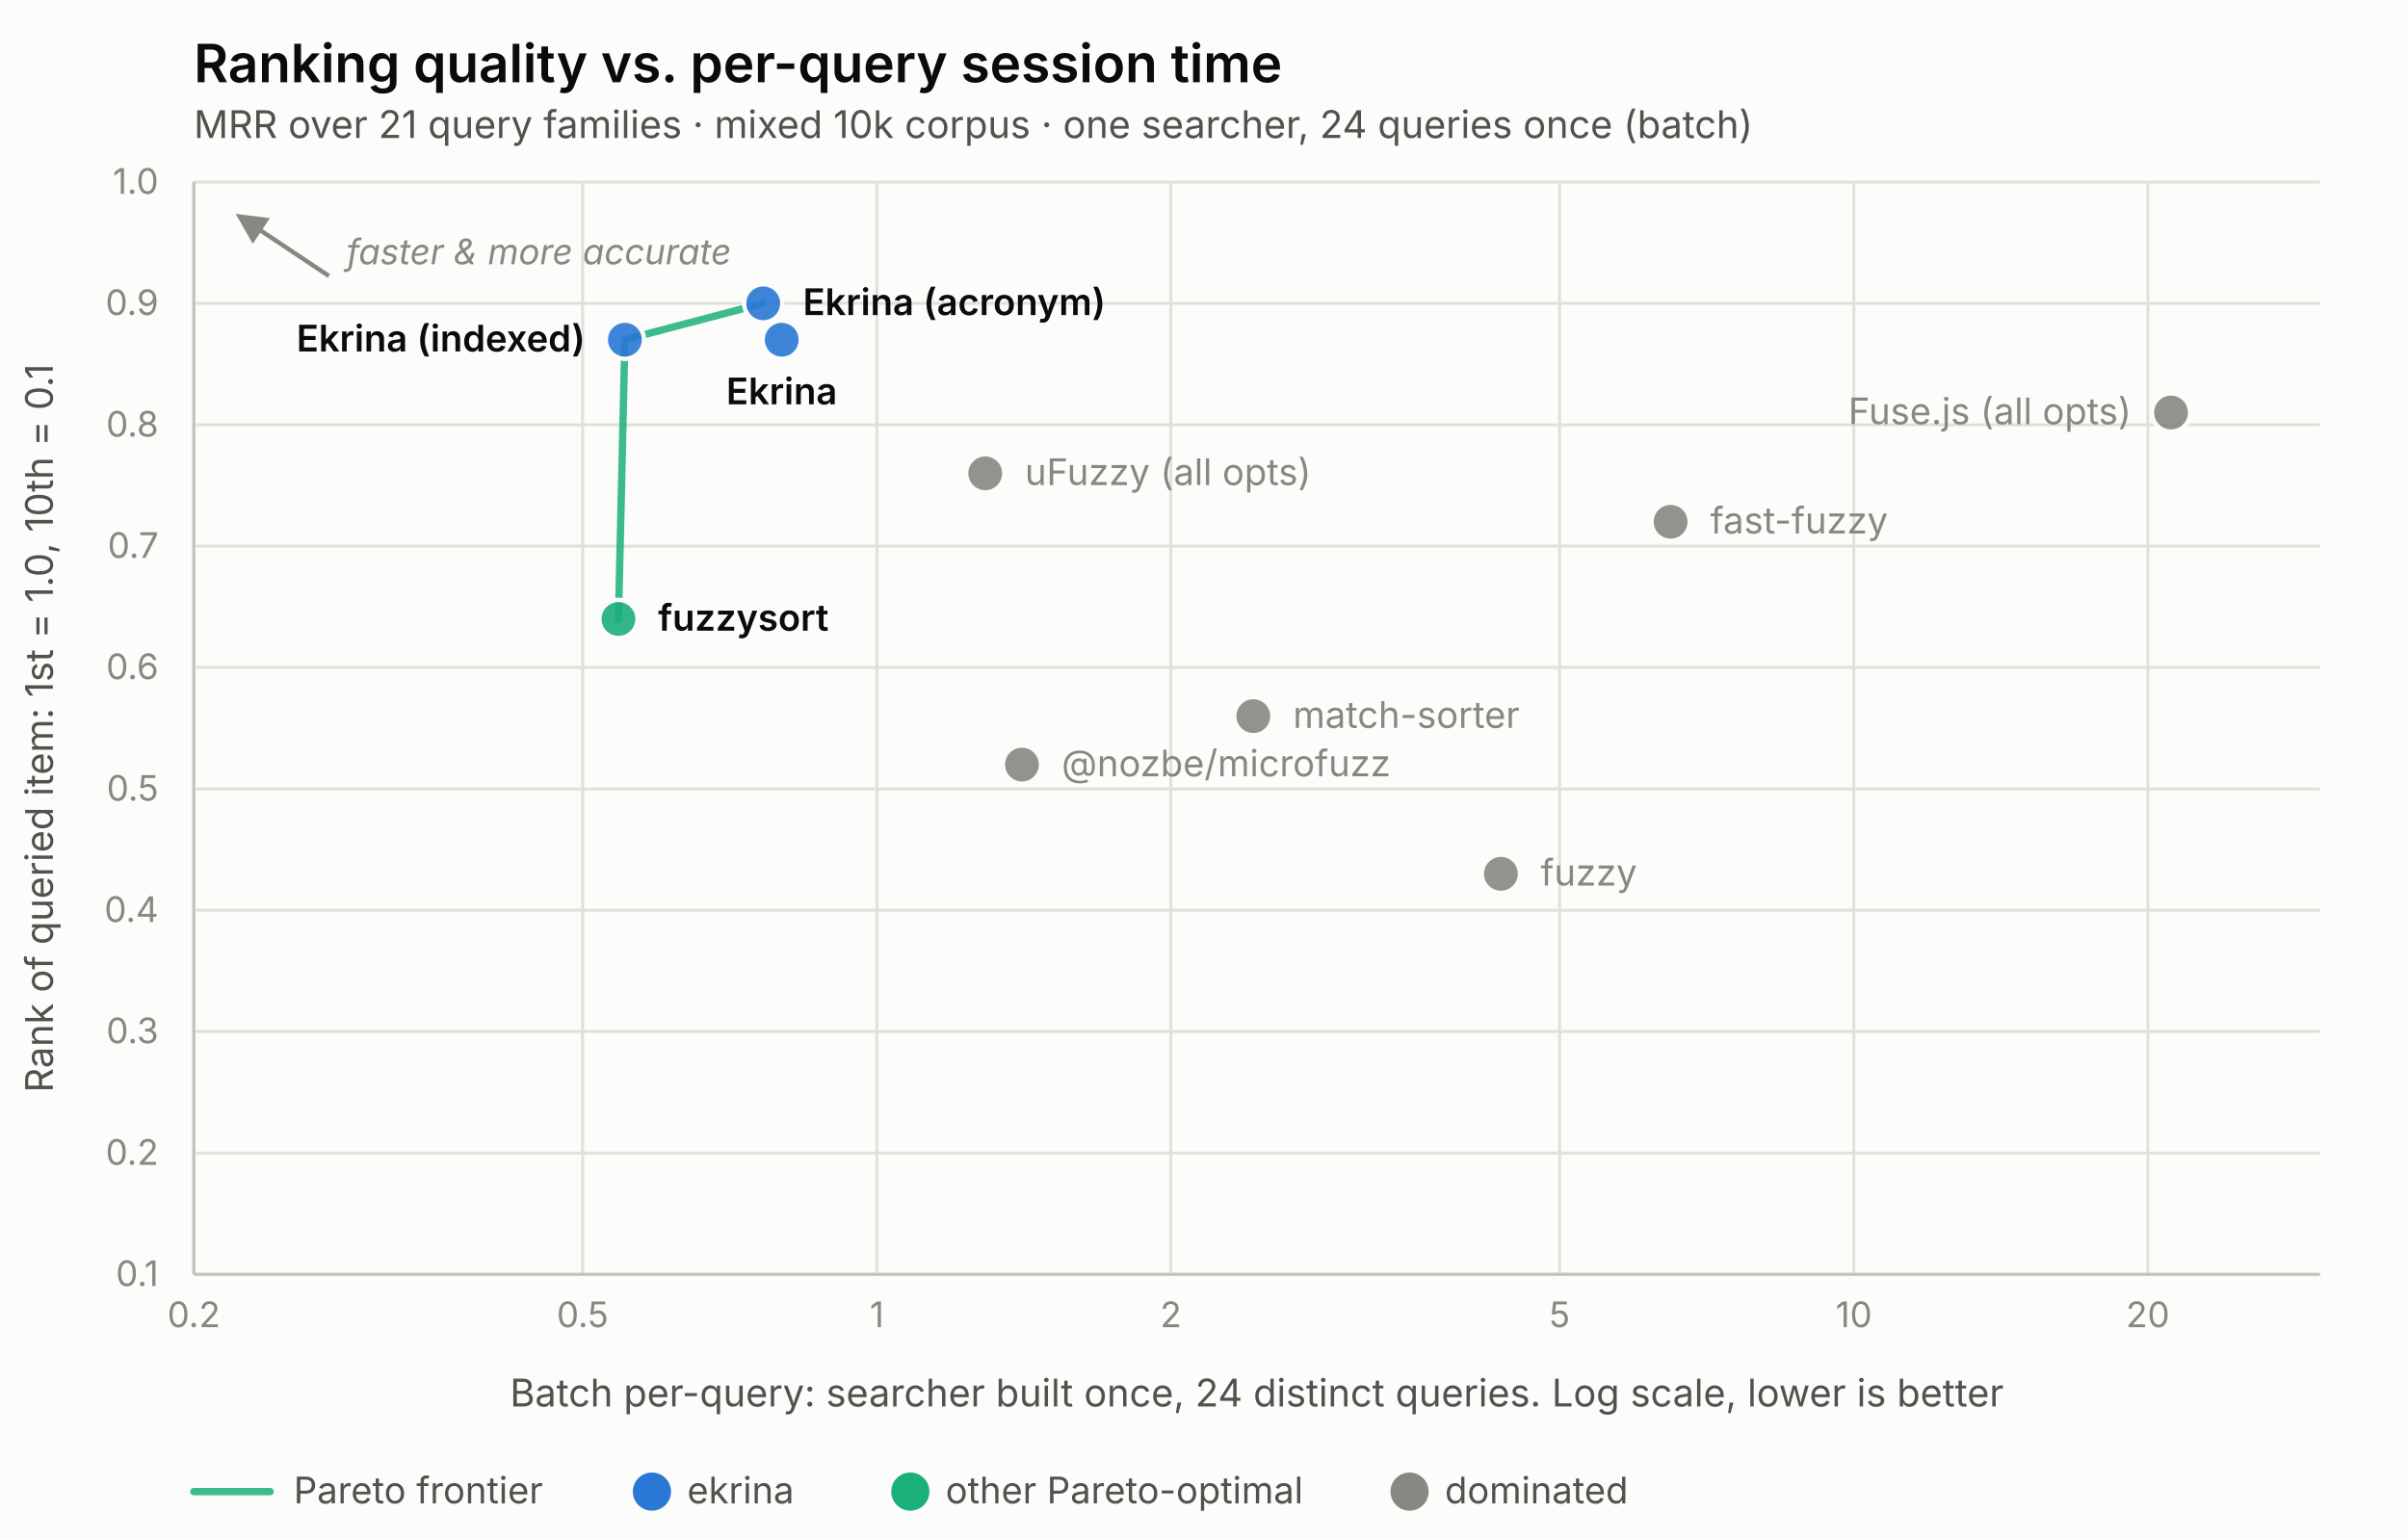
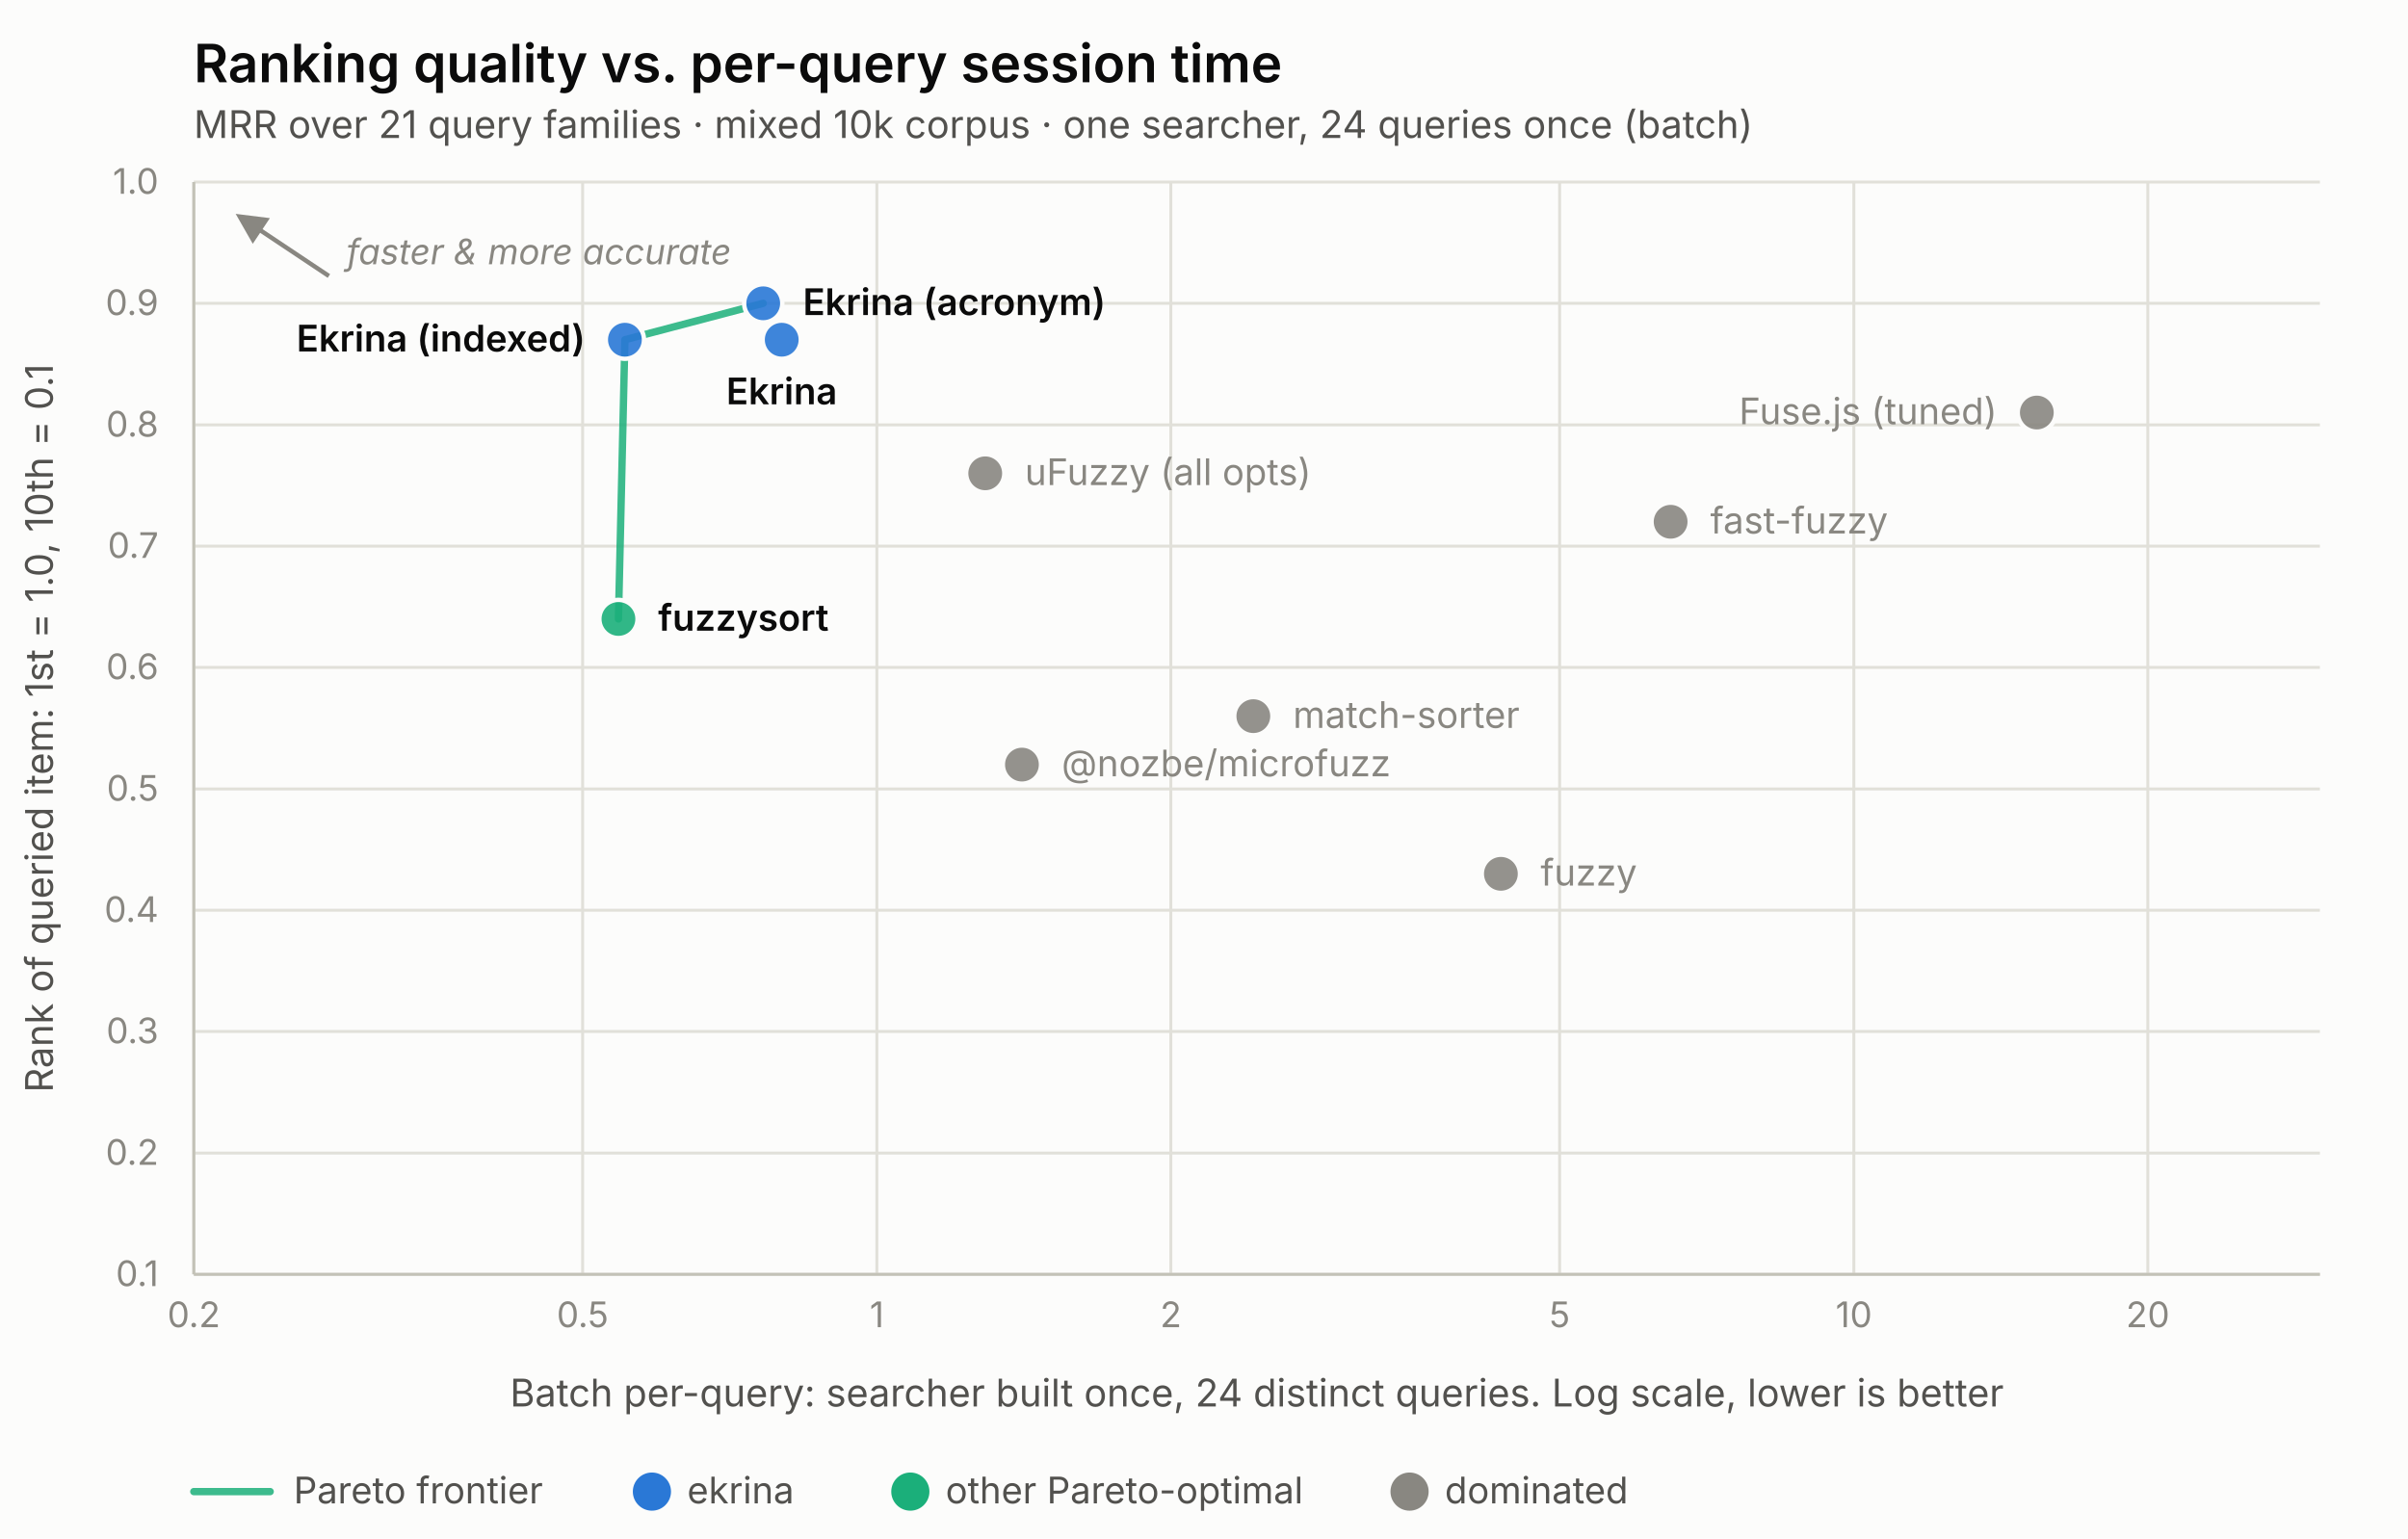
<svg xmlns="http://www.w3.org/2000/svg" viewBox="0 0 820 524" font-family="system-ui, -apple-system, 'Segoe UI', sans-serif" role="img" aria-labelledby="pareto-query-title pareto-query-desc">
  <defs>
    <marker id="arrow" viewBox="0 0 10 10" refX="8" refY="5" markerWidth="7" markerHeight="7" orient="auto-start-reverse">
      <path d="M0 0 L10 5 L0 10 z" fill="#898781" />
    </marker>
  </defs>
  <rect x="0" y="0" width="820" height="524" fill="#fcfcfb" />
  <text x="66" y="28" fill="#0b0b0b" font-size="18" font-weight="600">Ranking quality vs. per-query session time</text>
  <text x="66" y="47" fill="#52514e" font-size="13">MRR over 21 query families · mixed 10k corpus · one searcher, 24 queries once (batch)</text>
  <g>
    <line x1="66" y1="62" x2="66" y2="434" stroke="#e1e0d9" />
    <line x1="198.4" y1="62" x2="198.4" y2="434" stroke="#e1e0d9" />
    <line x1="298.6" y1="62" x2="298.6" y2="434" stroke="#e1e0d9" />
    <line x1="398.7" y1="62" x2="398.7" y2="434" stroke="#e1e0d9" />
    <line x1="531.1" y1="62" x2="531.1" y2="434" stroke="#e1e0d9" />
    <line x1="631.3" y1="62" x2="631.3" y2="434" stroke="#e1e0d9" />
    <line x1="731.4" y1="62" x2="731.4" y2="434" stroke="#e1e0d9" />
    <line x1="66" y1="434" x2="790" y2="434" stroke="#e1e0d9" />
    <line x1="66" y1="392.7" x2="790" y2="392.7" stroke="#e1e0d9" />
    <line x1="66" y1="351.3" x2="790" y2="351.3" stroke="#e1e0d9" />
    <line x1="66" y1="310" x2="790" y2="310" stroke="#e1e0d9" />
    <line x1="66" y1="268.7" x2="790" y2="268.7" stroke="#e1e0d9" />
    <line x1="66" y1="227.3" x2="790" y2="227.3" stroke="#e1e0d9" />
    <line x1="66" y1="186" x2="790" y2="186" stroke="#e1e0d9" />
    <line x1="66" y1="144.7" x2="790" y2="144.7" stroke="#e1e0d9" />
    <line x1="66" y1="103.3" x2="790" y2="103.3" stroke="#e1e0d9" />
    <line x1="66" y1="62" x2="790" y2="62" stroke="#e1e0d9" />
  </g>
  <line x1="66" y1="434" x2="790" y2="434" stroke="#c3c2b7" />
  <line x1="66" y1="62" x2="66" y2="434" stroke="#c3c2b7" />
  <g>
    <text x="66" y="452" text-anchor="middle" fill="#898781" font-size="12" font-variant-numeric="tabular-nums">0.2</text>
    <text x="198.4" y="452" text-anchor="middle" fill="#898781" font-size="12" font-variant-numeric="tabular-nums">0.5</text>
    <text x="298.6" y="452" text-anchor="middle" fill="#898781" font-size="12" font-variant-numeric="tabular-nums">1</text>
    <text x="398.7" y="452" text-anchor="middle" fill="#898781" font-size="12" font-variant-numeric="tabular-nums">2</text>
    <text x="531.1" y="452" text-anchor="middle" fill="#898781" font-size="12" font-variant-numeric="tabular-nums">5</text>
    <text x="631.3" y="452" text-anchor="middle" fill="#898781" font-size="12" font-variant-numeric="tabular-nums">10</text>
    <text x="731.4" y="452" text-anchor="middle" fill="#898781" font-size="12" font-variant-numeric="tabular-nums">20</text>
  </g>
  <g>
    <text x="54" y="438" text-anchor="end" fill="#898781" font-size="12" font-variant-numeric="tabular-nums">0.1</text>
    <text x="54" y="396.7" text-anchor="end" fill="#898781" font-size="12" font-variant-numeric="tabular-nums">0.2</text>
    <text x="54" y="355.3" text-anchor="end" fill="#898781" font-size="12" font-variant-numeric="tabular-nums">0.3</text>
    <text x="54" y="314" text-anchor="end" fill="#898781" font-size="12" font-variant-numeric="tabular-nums">0.4</text>
    <text x="54" y="272.7" text-anchor="end" fill="#898781" font-size="12" font-variant-numeric="tabular-nums">0.5</text>
    <text x="54" y="231.3" text-anchor="end" fill="#898781" font-size="12" font-variant-numeric="tabular-nums">0.6</text>
    <text x="54" y="190" text-anchor="end" fill="#898781" font-size="12" font-variant-numeric="tabular-nums">0.7</text>
    <text x="54" y="148.7" text-anchor="end" fill="#898781" font-size="12" font-variant-numeric="tabular-nums">0.8</text>
    <text x="54" y="107.3" text-anchor="end" fill="#898781" font-size="12" font-variant-numeric="tabular-nums">0.9</text>
    <text x="54" y="66" text-anchor="end" fill="#898781" font-size="12" font-variant-numeric="tabular-nums">1.0</text>
  </g>
  <text x="428" y="479" text-anchor="middle" fill="#52514e" font-size="13">Batch per-query: searcher built once, 24 distinct queries. Log scale, lower is better</text>
  <text transform="translate(18,248) rotate(-90)" text-anchor="middle" fill="#52514e" font-size="13">Rank of queried item: 1st = 1.0, 10th = 0.1</text>
  <path d="M210.6 210.8 L212.8 115.7 L259.9 103.3" fill="none" stroke="#1baf7a" stroke-width="2.5" stroke-linejoin="round" stroke-linecap="round" opacity="0.85" />
  <g transform="translate(78,70)">
    <line x1="34" y1="24" x2="4" y2="4" stroke="#898781" stroke-width="1.5" marker-end="url(#arrow)" />
    <text x="40" y="20" fill="#898781" font-size="12" font-style="italic">faster &amp; more accurate</text>
  </g>
  <g>
    <circle cx="259.9" cy="103.3" r="6.5" fill="#2a78d6" fill-opacity="0.9" stroke="#fcfcfb" stroke-width="1.5" />
    <circle cx="266.2" cy="115.7" r="6.5" fill="#2a78d6" fill-opacity="0.9" stroke="#fcfcfb" stroke-width="1.5" />
    <circle cx="212.8" cy="115.7" r="6.5" fill="#2a78d6" fill-opacity="0.9" stroke="#fcfcfb" stroke-width="1.5" />
-     <circle cx="739.3" cy="140.5" r="6.5" fill="#898781" fill-opacity="0.9" stroke="#fcfcfb" stroke-width="1.5" />
+     <circle cx="693.6" cy="140.5" r="6.5" fill="#898781" fill-opacity="0.9" stroke="#fcfcfb" stroke-width="1.5" />
    <circle cx="335.5" cy="161.2" r="6.5" fill="#898781" fill-opacity="0.9" stroke="#fcfcfb" stroke-width="1.5" />
    <circle cx="568.9" cy="177.7" r="6.5" fill="#898781" fill-opacity="0.9" stroke="#fcfcfb" stroke-width="1.5" />
    <circle cx="210.6" cy="210.8" r="6.5" fill="#1baf7a" fill-opacity="0.9" stroke="#fcfcfb" stroke-width="1.5" />
    <circle cx="426.8" cy="243.9" r="6.5" fill="#898781" fill-opacity="0.9" stroke="#fcfcfb" stroke-width="1.5" />
    <circle cx="348" cy="260.4" r="6.5" fill="#898781" fill-opacity="0.9" stroke="#fcfcfb" stroke-width="1.5" />
    <circle cx="511.1" cy="297.6" r="6.5" fill="#898781" fill-opacity="0.9" stroke="#fcfcfb" stroke-width="1.5" />
  </g>
  <g>
    <text x="273.4" y="107.3" text-anchor="start" fill="#0b0b0b" font-size="12.5" font-weight="600">Ekrina (acronym)</text>
    <text x="266.2" y="137.7" text-anchor="middle" fill="#0b0b0b" font-size="12.5" font-weight="600">Ekrina</text>
    <text x="199.3" y="119.7" text-anchor="end" fill="#0b0b0b" font-size="12.5" font-weight="600">Ekrina (indexed)</text>
    <text x="224.1" y="214.8" text-anchor="start" fill="#0b0b0b" font-size="12.5" font-weight="600">fuzzysort</text>
-     <text x="725.8" y="144.5" text-anchor="end" fill="#898781" font-size="12.5">Fuse.js (all opts)</text>
+     <text x="680.1" y="144.5" text-anchor="end" fill="#898781" font-size="12.5">Fuse.js (tuned)</text>
    <text x="349" y="165.2" text-anchor="start" fill="#898781" font-size="12.5">uFuzzy (all opts)</text>
    <text x="582.4" y="181.7" text-anchor="start" fill="#898781" font-size="12.5">fast-fuzzy</text>
    <text x="440.3" y="247.9" text-anchor="start" fill="#898781" font-size="12.5">match-sorter</text>
    <text x="361.5" y="264.4" text-anchor="start" fill="#898781" font-size="12.5">@nozbe/microfuzz</text>
    <text x="524.6" y="301.6" text-anchor="start" fill="#898781" font-size="12.5">fuzzy</text>
  </g>
  <g>
    <line x1="66" y1="508" x2="92" y2="508" stroke="#1baf7a" stroke-width="2.5" stroke-linecap="round" opacity="0.85" />
    <text x="100" y="512" fill="#52514e" font-size="12.5">Pareto frontier</text>
    <circle cx="222" cy="508" r="6.5" fill="#2a78d6" />
    <text x="234" y="512" fill="#52514e" font-size="12.5">ekrina</text>
    <circle cx="310" cy="508" r="6.5" fill="#1baf7a" />
    <text x="322" y="512" fill="#52514e" font-size="12.5">other Pareto-optimal</text>
    <circle cx="480" cy="508" r="6.5" fill="#898781" />
    <text x="492" y="512" fill="#52514e" font-size="12.5">dominated</text>
  </g>
</svg>
